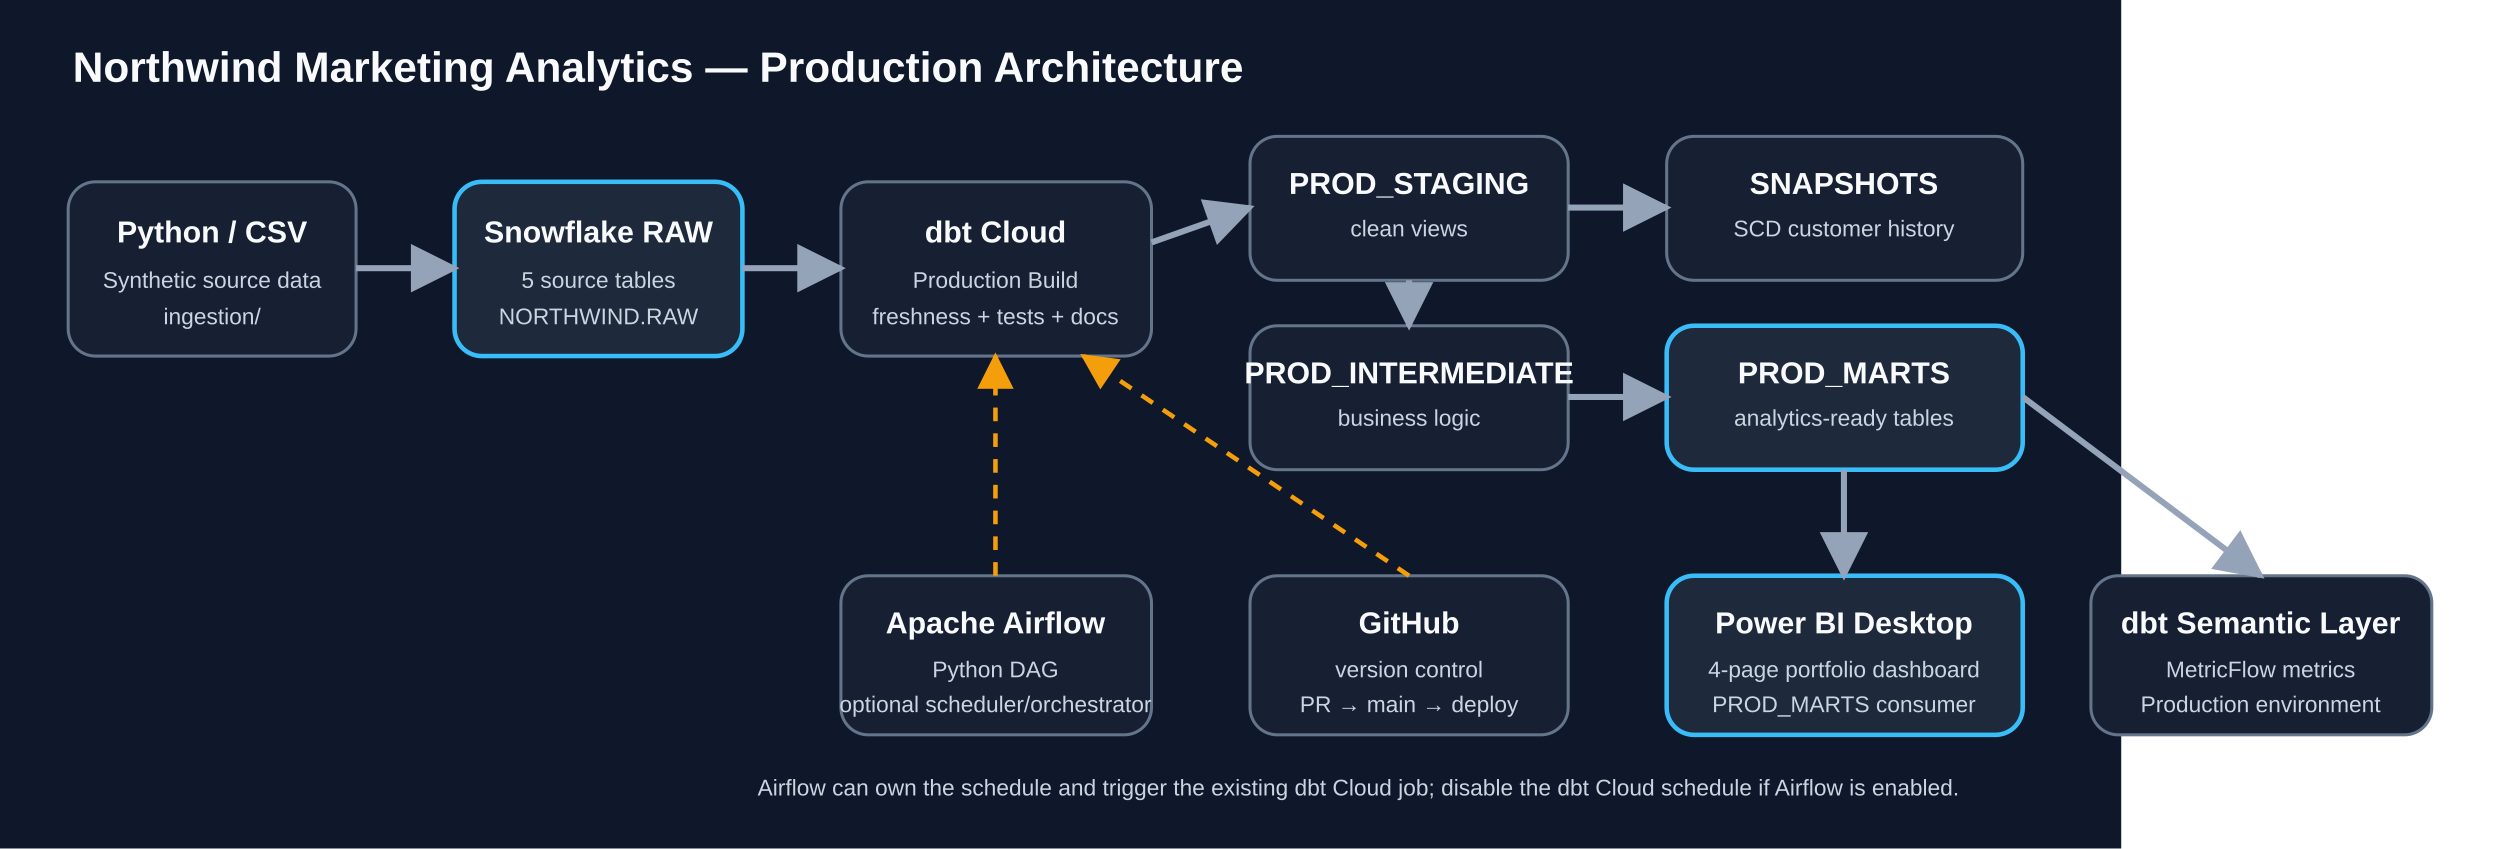
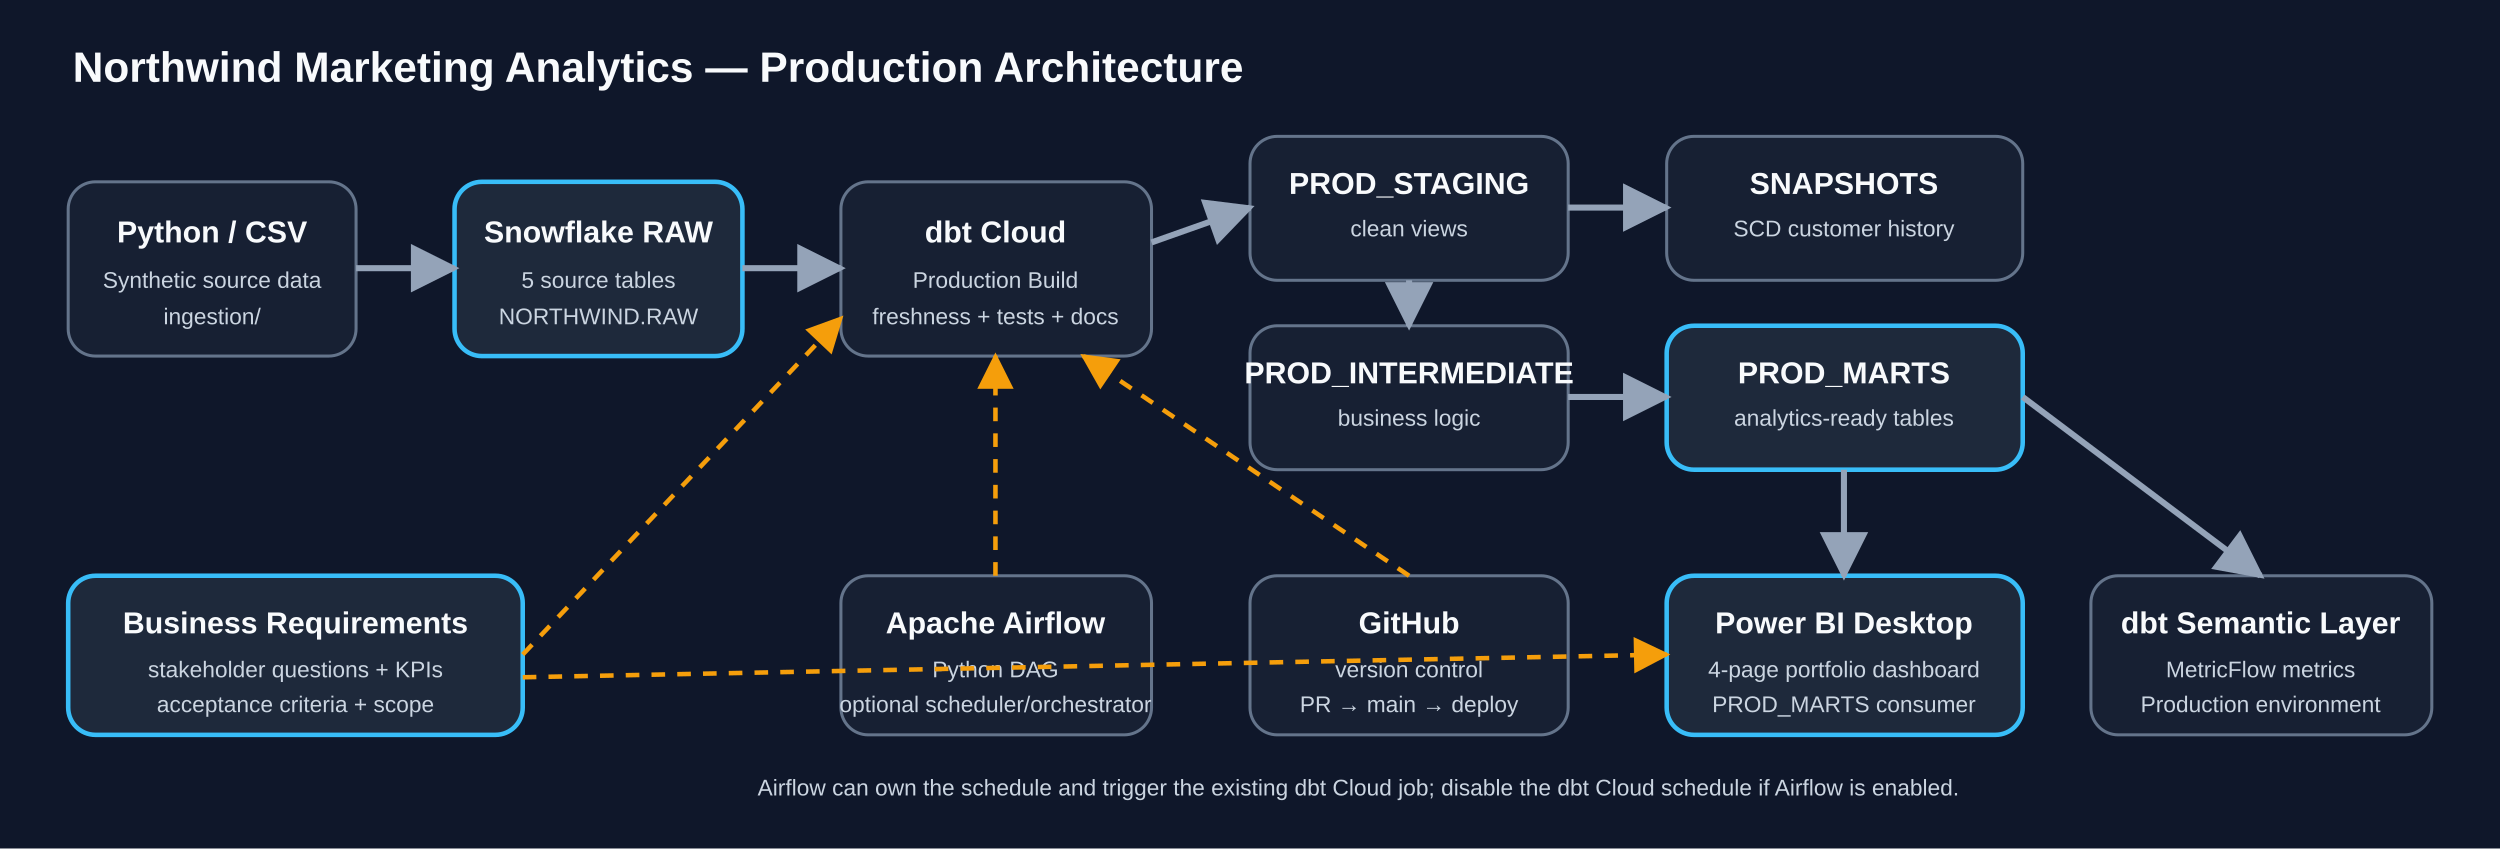
<svg xmlns="http://www.w3.org/2000/svg" width="1650" height="560" viewBox="0 0 1650 560" role="img" aria-labelledby="title desc">
  <defs>
    <style>
      .bg { fill:#0f172a; }
      .box { fill:#172033; stroke:#64748b; stroke-width:2; rx:18; }
      .accent { fill:#1e293b; stroke:#38bdf8; stroke-width:3; rx:18; }
      .title { font:700 28px Arial, sans-serif; fill:#f8fafc; }
      .label { font:700 20px Arial, sans-serif; fill:#f8fafc; }
      .small { font:400 15px Arial, sans-serif; fill:#cbd5e1; }
      .arrow { stroke:#94a3b8; stroke-width:4; fill:none; marker-end:url(#arrow); }
      .dash { stroke:#f59e0b; stroke-width:3; stroke-dasharray:9 8; fill:none; marker-end:url(#arrowOrange); }
    </style>
    <marker id="arrow" viewBox="0 0 10 10" refX="9" refY="5" markerWidth="8" markerHeight="8" orient="auto-start-reverse">
      <path d="M 0 0 L 10 5 L 0 10 z" fill="#94a3b8" />
    </marker>
    <marker id="arrowOrange" viewBox="0 0 10 10" refX="9" refY="5" markerWidth="8" markerHeight="8" orient="auto-start-reverse">
      <path d="M 0 0 L 10 5 L 0 10 z" fill="#f59e0b" />
    </marker>
  </defs>
-   <rect class="bg" width="1400" height="560" />
+   <rect class="bg" width="1650" height="560" />
  <text class="title" x="48" y="54">Northwind Marketing Analytics — Production Architecture</text>
  <rect class="box" x="45" y="120" width="190" height="115" />
  <text class="label" x="140" y="160" text-anchor="middle">Python / CSV</text>
  <text class="small" x="140" y="190" text-anchor="middle">Synthetic source data</text>
  <text class="small" x="140" y="214" text-anchor="middle">ingestion/</text>
  <rect class="accent" x="300" y="120" width="190" height="115" />
  <text class="label" x="395" y="160" text-anchor="middle">Snowflake RAW</text>
  <text class="small" x="395" y="190" text-anchor="middle">5 source tables</text>
  <text class="small" x="395" y="214" text-anchor="middle">NORTHWIND.RAW</text>
  <rect class="box" x="555" y="120" width="205" height="115" />
  <text class="label" x="657" y="160" text-anchor="middle">dbt Cloud</text>
  <text class="small" x="657" y="190" text-anchor="middle">Production Build</text>
  <text class="small" x="657" y="214" text-anchor="middle">freshness + tests + docs</text>
  <rect class="box" x="825" y="90" width="210" height="95" />
  <text class="label" x="930" y="128" text-anchor="middle">PROD_STAGING</text>
  <text class="small" x="930" y="156" text-anchor="middle">clean views</text>
  <rect class="box" x="825" y="215" width="210" height="95" />
  <text class="label" x="930" y="253" text-anchor="middle">PROD_INTERMEDIATE</text>
  <text class="small" x="930" y="281" text-anchor="middle">business logic</text>
  <rect class="accent" x="1100" y="215" width="235" height="95" />
  <text class="label" x="1217" y="253" text-anchor="middle">PROD_MARTS</text>
  <text class="small" x="1217" y="281" text-anchor="middle">analytics-ready tables</text>
  <rect class="box" x="1100" y="90" width="235" height="95" />
  <text class="label" x="1217" y="128" text-anchor="middle">SNAPSHOTS</text>
  <text class="small" x="1217" y="156" text-anchor="middle">SCD customer history</text>
+   <rect class="accent" x="45" y="380" width="300" height="105" />
+   <text class="label" x="195" y="418" text-anchor="middle">Business Requirements</text>
+   <text class="small" x="195" y="447" text-anchor="middle">stakeholder questions + KPIs</text>
+   <text class="small" x="195" y="470" text-anchor="middle">acceptance criteria + scope</text>
  <rect class="box" x="555" y="380" width="205" height="105" />
  <text class="label" x="657" y="418" text-anchor="middle">Apache Airflow</text>
  <text class="small" x="657" y="447" text-anchor="middle">Python DAG</text>
  <text class="small" x="657" y="470" text-anchor="middle">optional scheduler/orchestrator</text>
  <rect class="box" x="825" y="380" width="210" height="105" />
  <text class="label" x="930" y="418" text-anchor="middle">GitHub</text>
  <text class="small" x="930" y="447" text-anchor="middle">version control</text>
  <text class="small" x="930" y="470" text-anchor="middle">PR → main → deploy</text>
  <rect class="accent" x="1100" y="380" width="235" height="105" />
  <text class="label" x="1217" y="418" text-anchor="middle">Power BI Desktop</text>
  <text class="small" x="1217" y="447" text-anchor="middle">4-page portfolio dashboard</text>
  <text class="small" x="1217" y="470" text-anchor="middle">PROD_MARTS consumer</text>
  <rect class="box" x="1380" y="380" width="225" height="105" />
  <text class="label" x="1492" y="418" text-anchor="middle">dbt Semantic Layer</text>
  <text class="small" x="1492" y="447" text-anchor="middle">MetricFlow metrics</text>
  <text class="small" x="1492" y="470" text-anchor="middle">Production environment</text>
  <path class="arrow" d="M235 177 L300 177" />
  <path class="arrow" d="M490 177 L555 177" />
  <path class="arrow" d="M760 160 L825 137" />
  <path class="arrow" d="M930 185 L930 215" />
  <path class="arrow" d="M1035 262 L1100 262" />
  <path class="arrow" d="M1035 137 L1100 137" />
+   <path class="dash" d="M345 432 L555 210" />
+   <path class="dash" d="M345 447 L1100 432" />
  <path class="dash" d="M657 380 L657 235" />
  <path class="dash" d="M930 380 L715 235" />
  <path class="arrow" d="M1217 310 L1217 380" />
  <path class="arrow" d="M1335 262 L1492 380" />
  <text class="small" x="500" y="525">Airflow can own the schedule and trigger the existing dbt Cloud job; disable the dbt Cloud schedule if Airflow is enabled.</text>
</svg>
